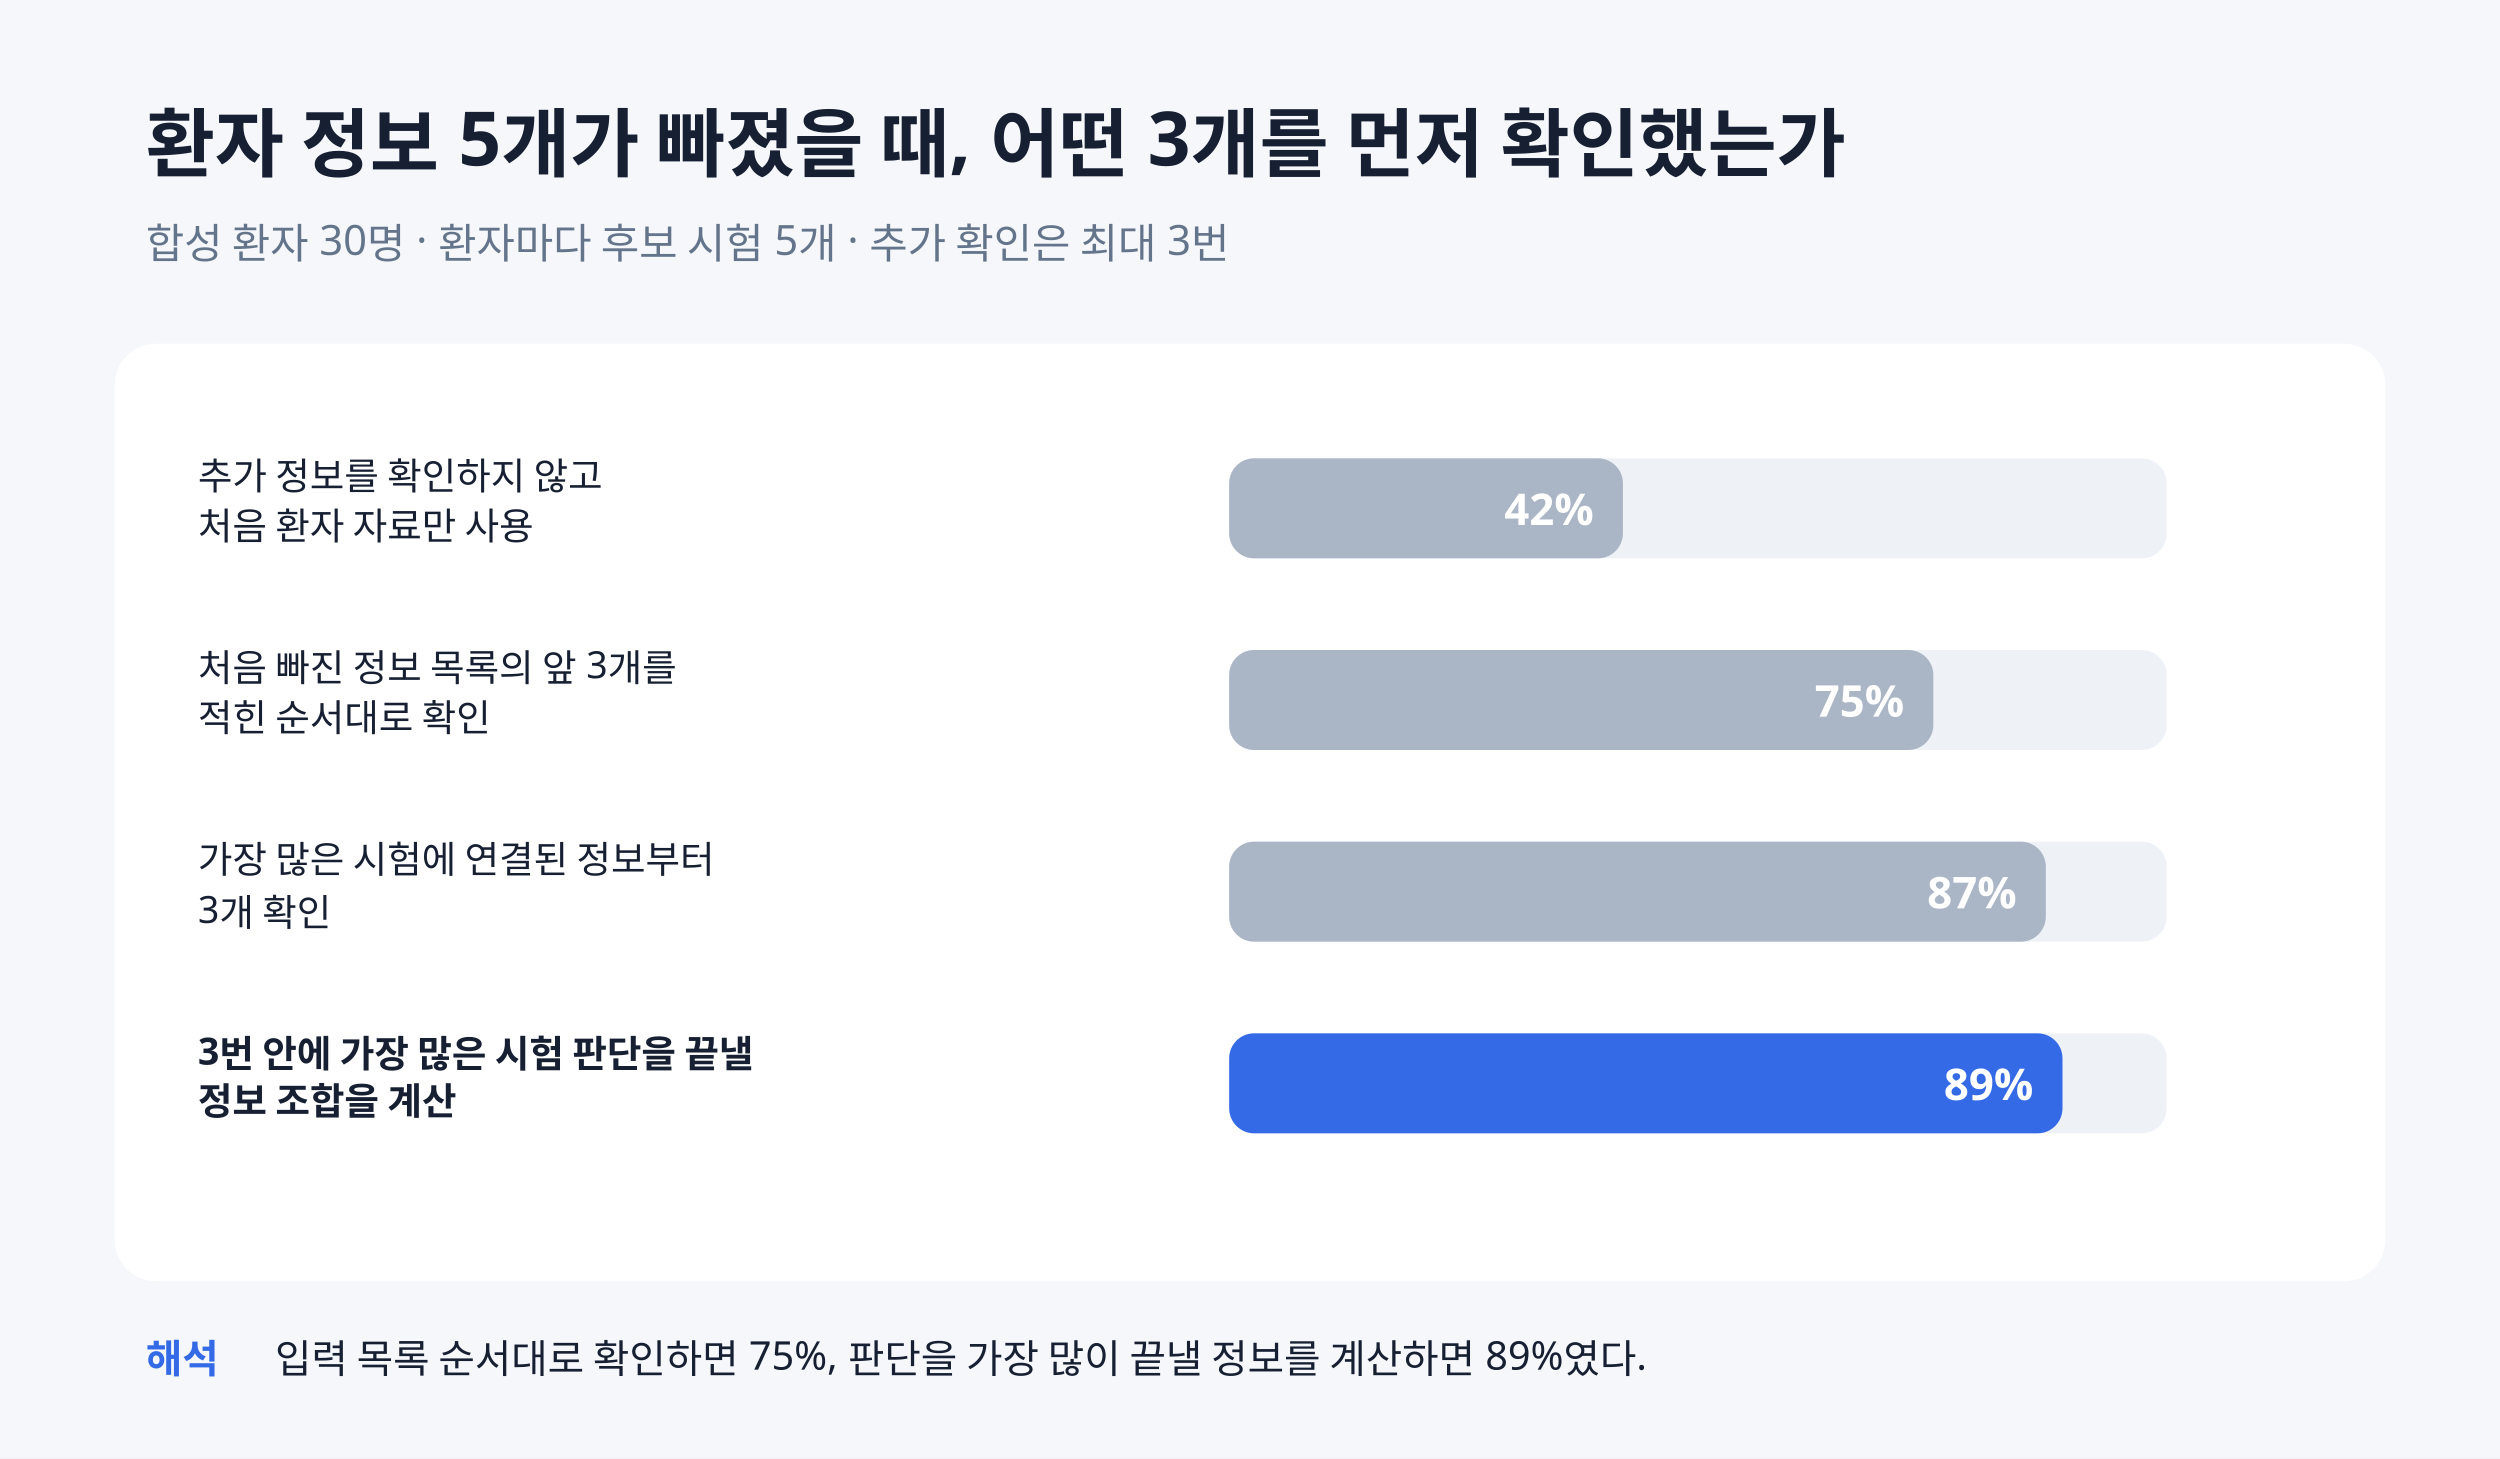
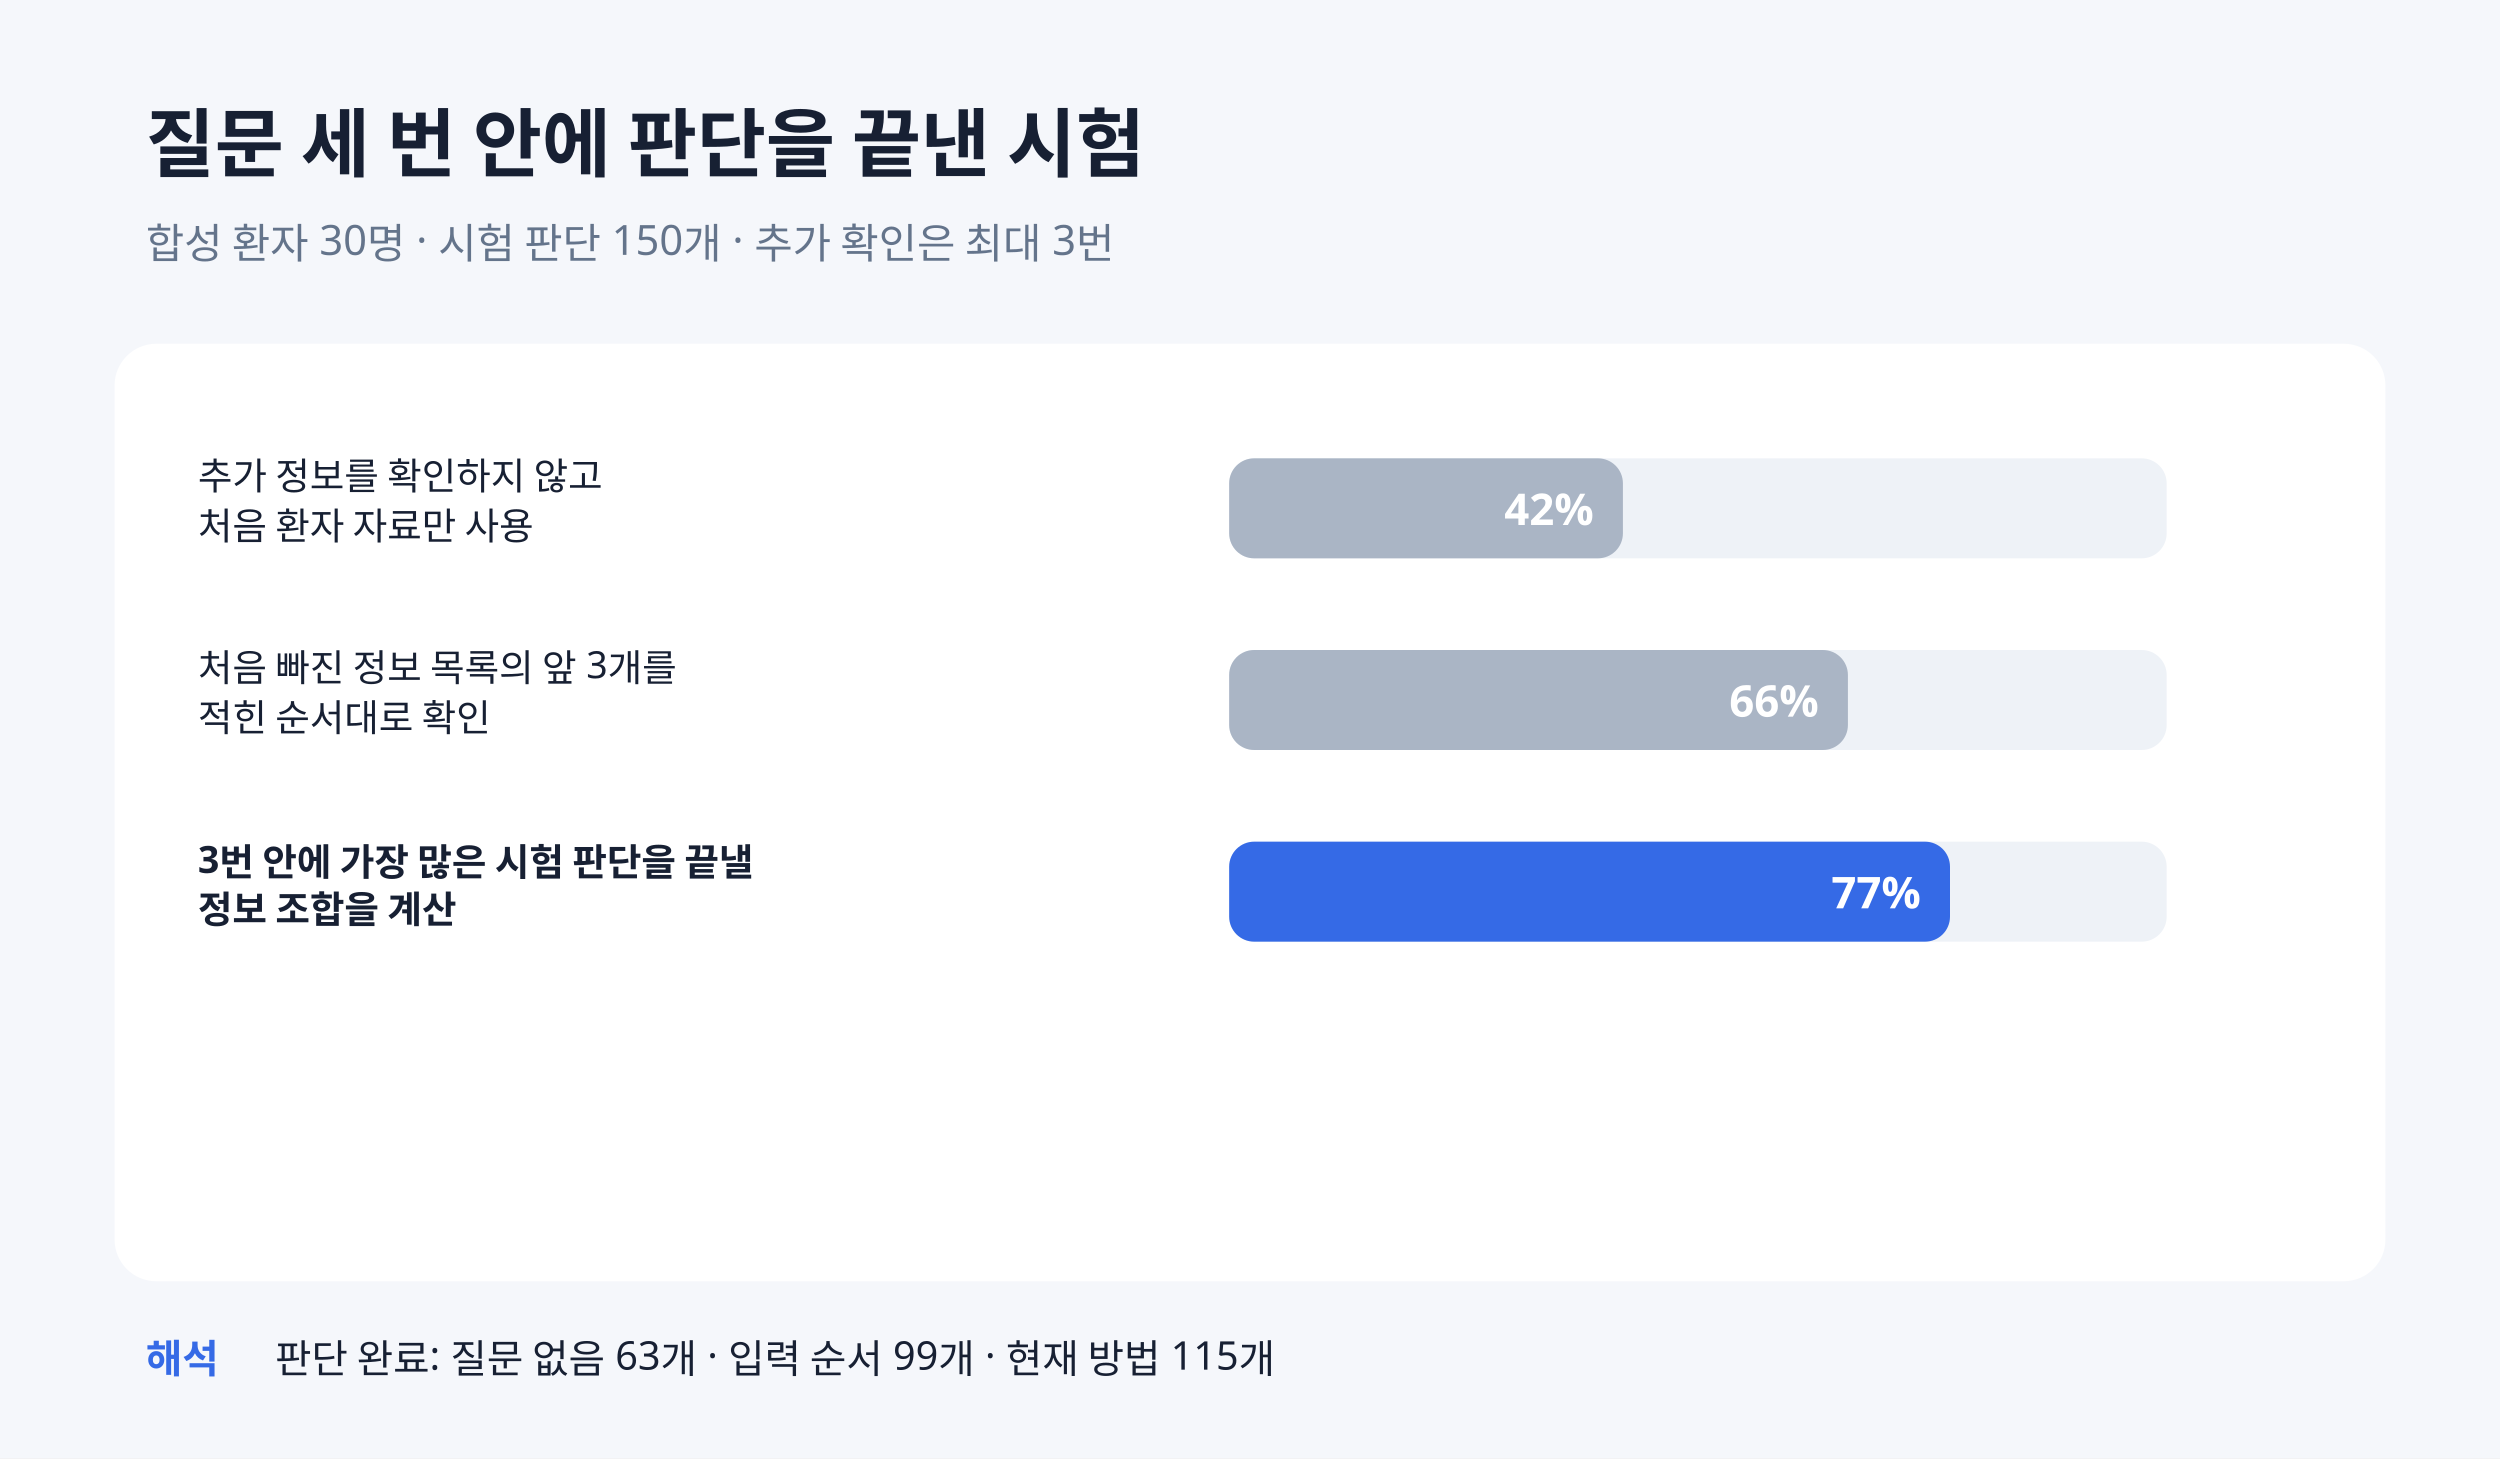
<svg xmlns="http://www.w3.org/2000/svg" width="1200" height="700" viewBox="0 0 1200 700" role="img" aria-labelledby="title desc">
  <rect width="1200" height="700" fill="#F5F7FB" />
-   <text x="70" y="82" font-family="Pretendard, Noto Sans KR, Malgun Gothic, sans-serif" font-size="36" font-weight="700" fill="#172033" text-anchor="start">환자 정보 5개가 빠졌을 때, 어떤 3개를 먼저 확인했는가</text>
-   <text x="70" y="124" font-family="Pretendard, Noto Sans KR, Malgun Gothic, sans-serif" font-size="20" font-weight="400" fill="#64748B" text-anchor="start">합성 환자 30명 · 환자마다 후보 시험 5개 · 추가 확인은 최대 3번</text>
+   <text x="70" y="82" font-family="Pretendard, Noto Sans KR, Malgun Gothic, sans-serif" font-size="36" font-weight="700" fill="#172033" text-anchor="start">질문 세 번 안에 판단을 끝낸 시험</text>
+   <text x="70" y="124" font-family="Pretendard, Noto Sans KR, Malgun Gothic, sans-serif" font-size="20" font-weight="400" fill="#64748B" text-anchor="start">합성 환자 30명 · 시험 판단 150개 · 추가 확인은 최대 3번</text>
  <rect x="55" y="165" width="1090" height="450" rx="20" fill="#FFFFFF" stroke="none" />
  <text x="95" y="235" font-family="Pretendard, Noto Sans KR, Malgun Gothic, sans-serif" font-size="18" font-weight="400" fill="#172033" text-anchor="start">
    <tspan x="95" dy="0">추가 정보를 확인하지 않고</tspan>
    <tspan x="95" dy="24">처음 환자 자료만 사용</tspan>
  </text>
  <rect x="590" y="220" width="450" height="48" rx="12" fill="#EEF2F7" stroke="none" />
  <rect x="590" y="220" width="189" height="48" rx="12" fill="#AAB5C5" stroke="none" />
  <text x="765" y="252" font-family="Pretendard, Noto Sans KR, Malgun Gothic, sans-serif" font-size="21" font-weight="700" fill="#FFFFFF" text-anchor="end">42%</text>
  <text x="95" y="327" font-family="Pretendard, Noto Sans KR, Malgun Gothic, sans-serif" font-size="18" font-weight="400" fill="#172033" text-anchor="start">
    <tspan x="95" dy="0">처음 빠진 정보 목록의 앞 3개를</tspan>
    <tspan x="95" dy="24">적힌 순서대로 확인</tspan>
  </text>
  <rect x="590" y="312" width="450" height="48" rx="12" fill="#EEF2F7" stroke="none" />
-   <rect x="590" y="312" width="338" height="48" rx="12" fill="#AAB5C5" stroke="none" />
-   <text x="914" y="344" font-family="Pretendard, Noto Sans KR, Malgun Gothic, sans-serif" font-size="21" font-weight="700" fill="#FFFFFF" text-anchor="end">75%</text>
-   <text x="95" y="419" font-family="Pretendard, Noto Sans KR, Malgun Gothic, sans-serif" font-size="18" font-weight="400" fill="#172033" text-anchor="start">
-     <tspan x="95" dy="0">가장 많은 시험에 연결된 정보부터</tspan>
-     <tspan x="95" dy="24">3개 확인</tspan>
-   </text>
-   <rect x="590" y="404" width="450" height="48" rx="12" fill="#EEF2F7" stroke="none" />
-   <rect x="590" y="404" width="392" height="48" rx="12" fill="#AAB5C5" stroke="none" />
-   <text x="968" y="436" font-family="Pretendard, Noto Sans KR, Malgun Gothic, sans-serif" font-size="21" font-weight="700" fill="#FFFFFF" text-anchor="end">87%</text>
-   <text x="95" y="511" font-family="Pretendard, Noto Sans KR, Malgun Gothic, sans-serif" font-size="18" font-weight="600" fill="#172033" text-anchor="start">
+   <rect x="590" y="312" width="297" height="48" rx="12" fill="#AAB5C5" stroke="none" />
+   <text x="873" y="344" font-family="Pretendard, Noto Sans KR, Malgun Gothic, sans-serif" font-size="21" font-weight="700" fill="#FFFFFF" text-anchor="end">66%</text>
+   <text x="95" y="419" font-family="Pretendard, Noto Sans KR, Malgun Gothic, sans-serif" font-size="18" font-weight="600" fill="#172033" text-anchor="start">
    <tspan x="95" dy="0">3번 안에 가장 많은 시험 판단을 끝낼</tspan>
    <tspan x="95" dy="24">정보 조합을 계산</tspan>
  </text>
-   <rect x="590" y="496" width="450" height="48" rx="12" fill="#EEF2F7" stroke="none" />
-   <rect x="590" y="496" width="400" height="48" rx="12" fill="#356AE6" stroke="none" />
-   <text x="976" y="528" font-family="Pretendard, Noto Sans KR, Malgun Gothic, sans-serif" font-size="21" font-weight="700" fill="#FFFFFF" text-anchor="end">89%</text>
+   <rect x="590" y="404" width="450" height="48" rx="12" fill="#EEF2F7" stroke="none" />
+   <rect x="590" y="404" width="346" height="48" rx="12" fill="#356AE6" stroke="none" />
+   <text x="922" y="436" font-family="Pretendard, Noto Sans KR, Malgun Gothic, sans-serif" font-size="21" font-weight="700" fill="#FFFFFF" text-anchor="end">77%</text>
  <text x="70" y="659" font-family="Pretendard, Noto Sans KR, Malgun Gothic, sans-serif" font-size="19" font-weight="700" fill="#356AE6" text-anchor="start">해석</text>
-   <text x="132" y="659" font-family="Pretendard, Noto Sans KR, Malgun Gothic, sans-serif" font-size="19" font-weight="400" fill="#172033" text-anchor="start">입력 목록 순서대로 확인하면 75%, 판단을 가장 많이 끝낼 정보를 계산하면 89%였다.</text>
+   <text x="132" y="659" font-family="Pretendard, Noto Sans KR, Malgun Gothic, sans-serif" font-size="19" font-weight="400" fill="#172033" text-anchor="start">판단 완료: 질문 없음 63개 · 입력 순서 99개 · 현재 방법 115개</text>
</svg>
